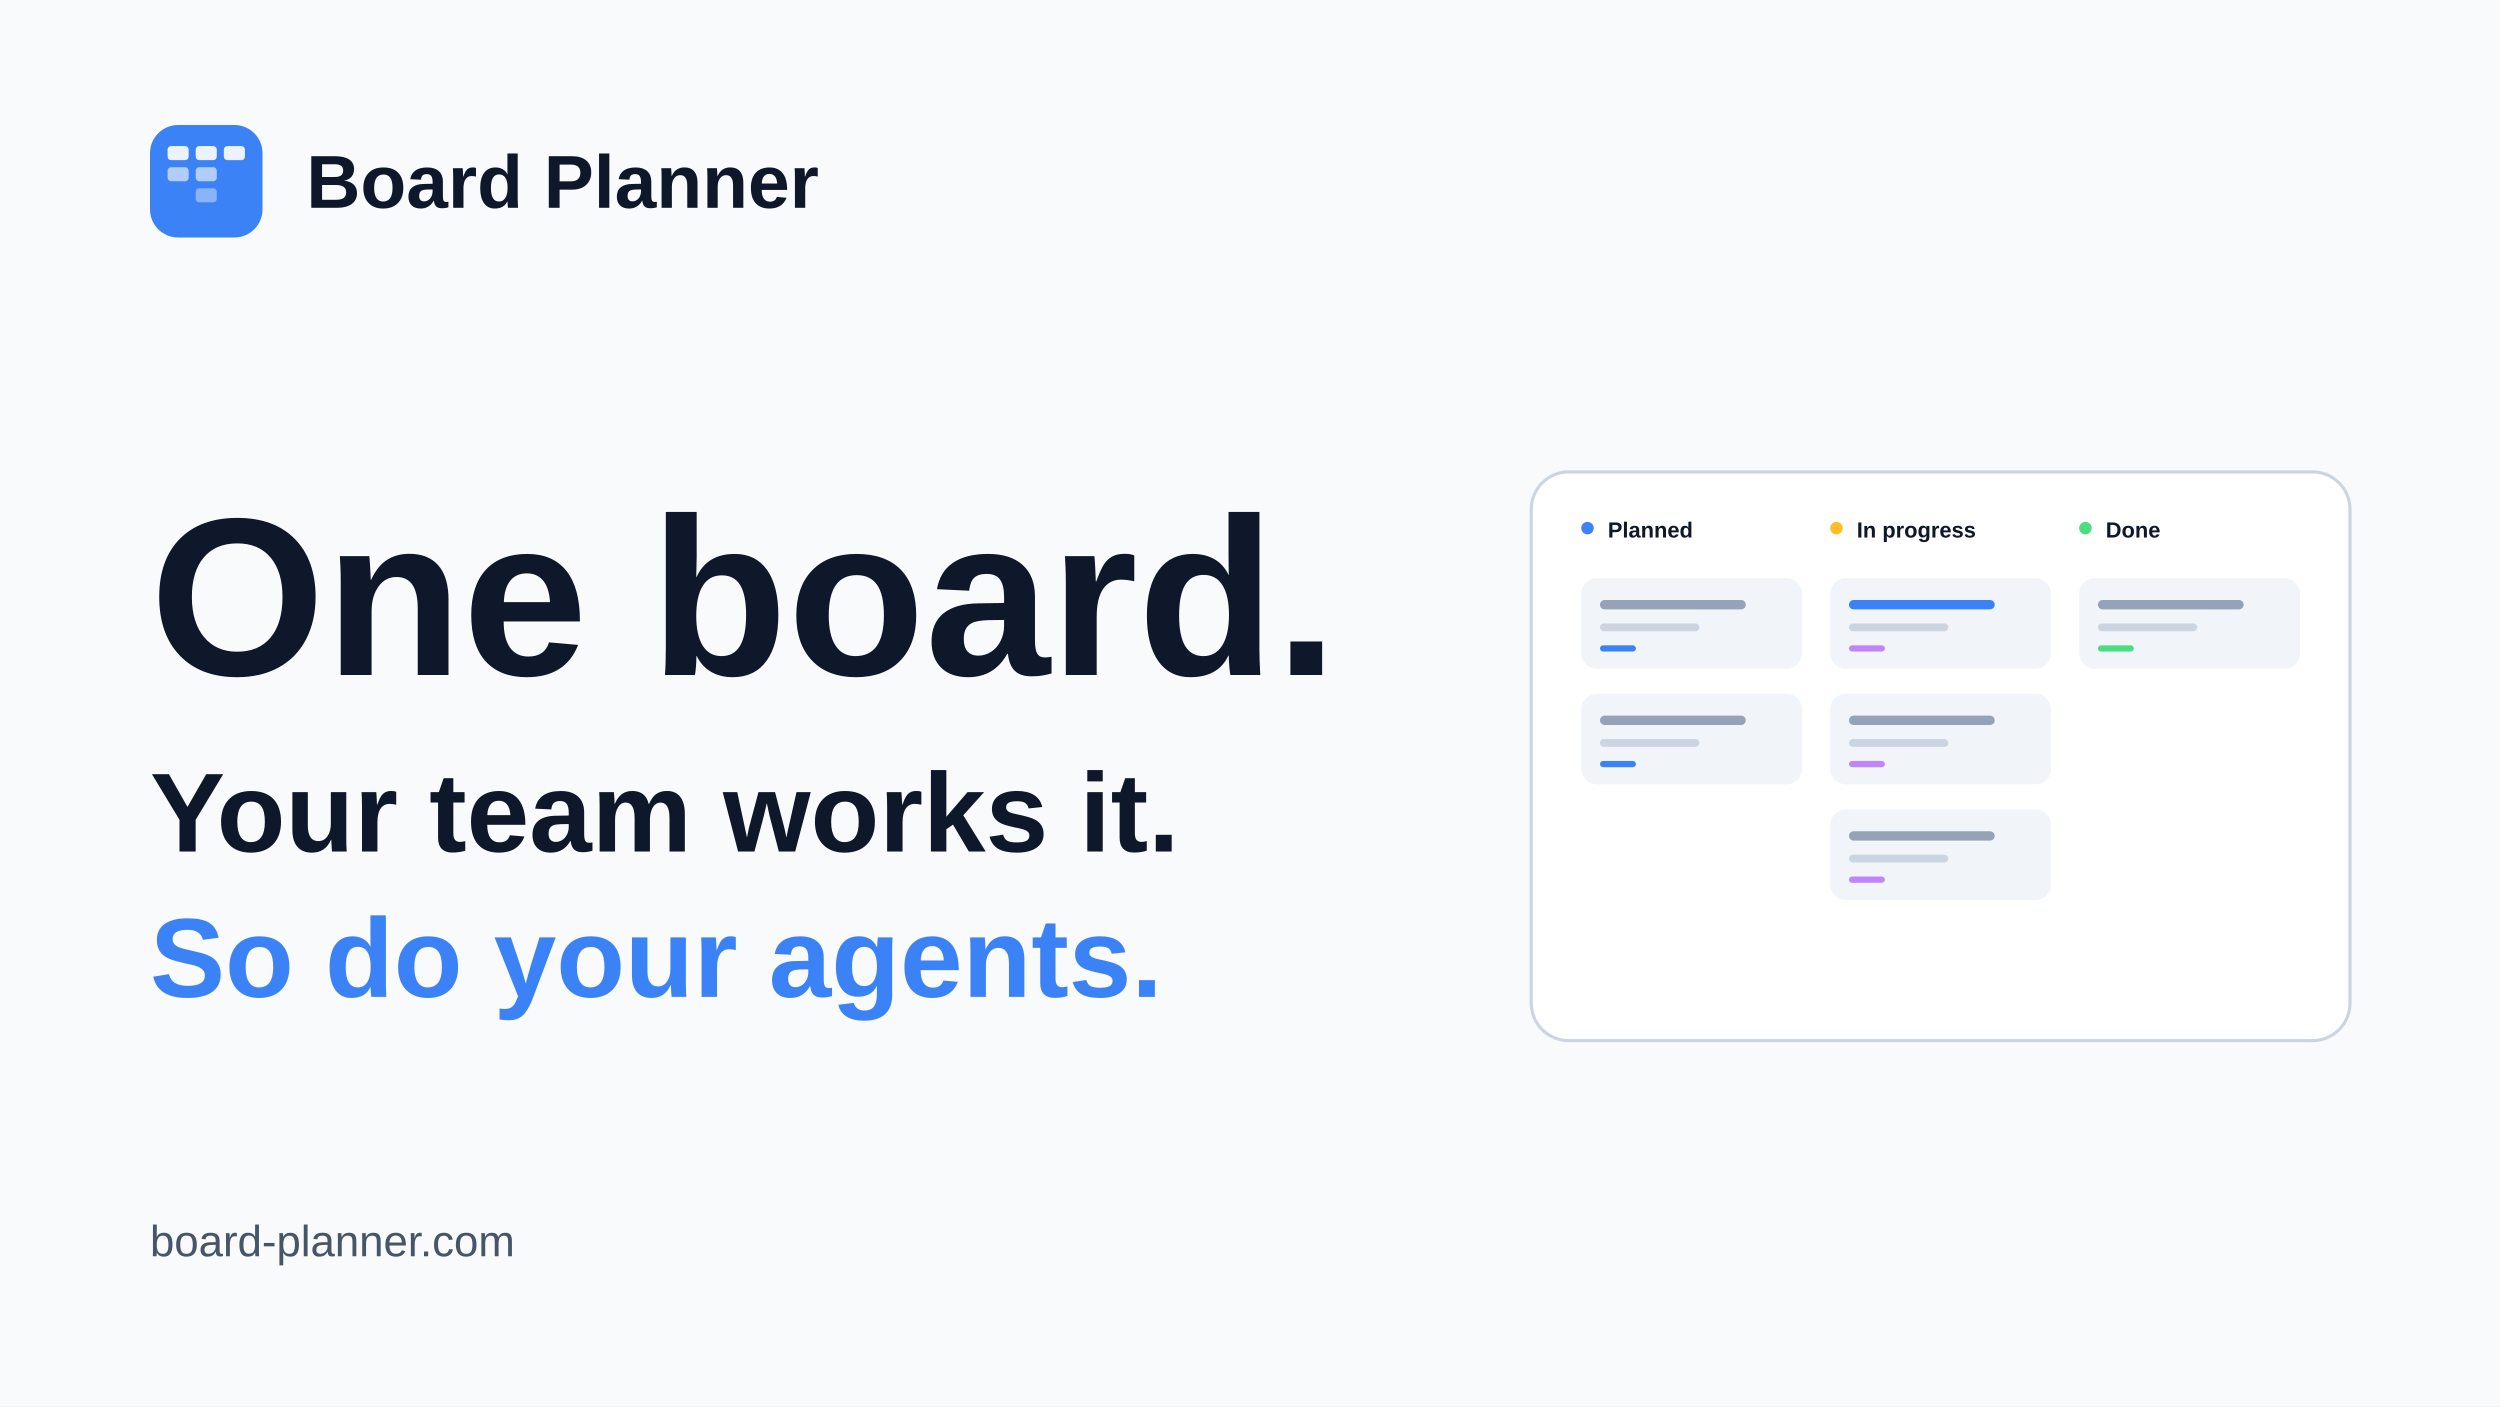
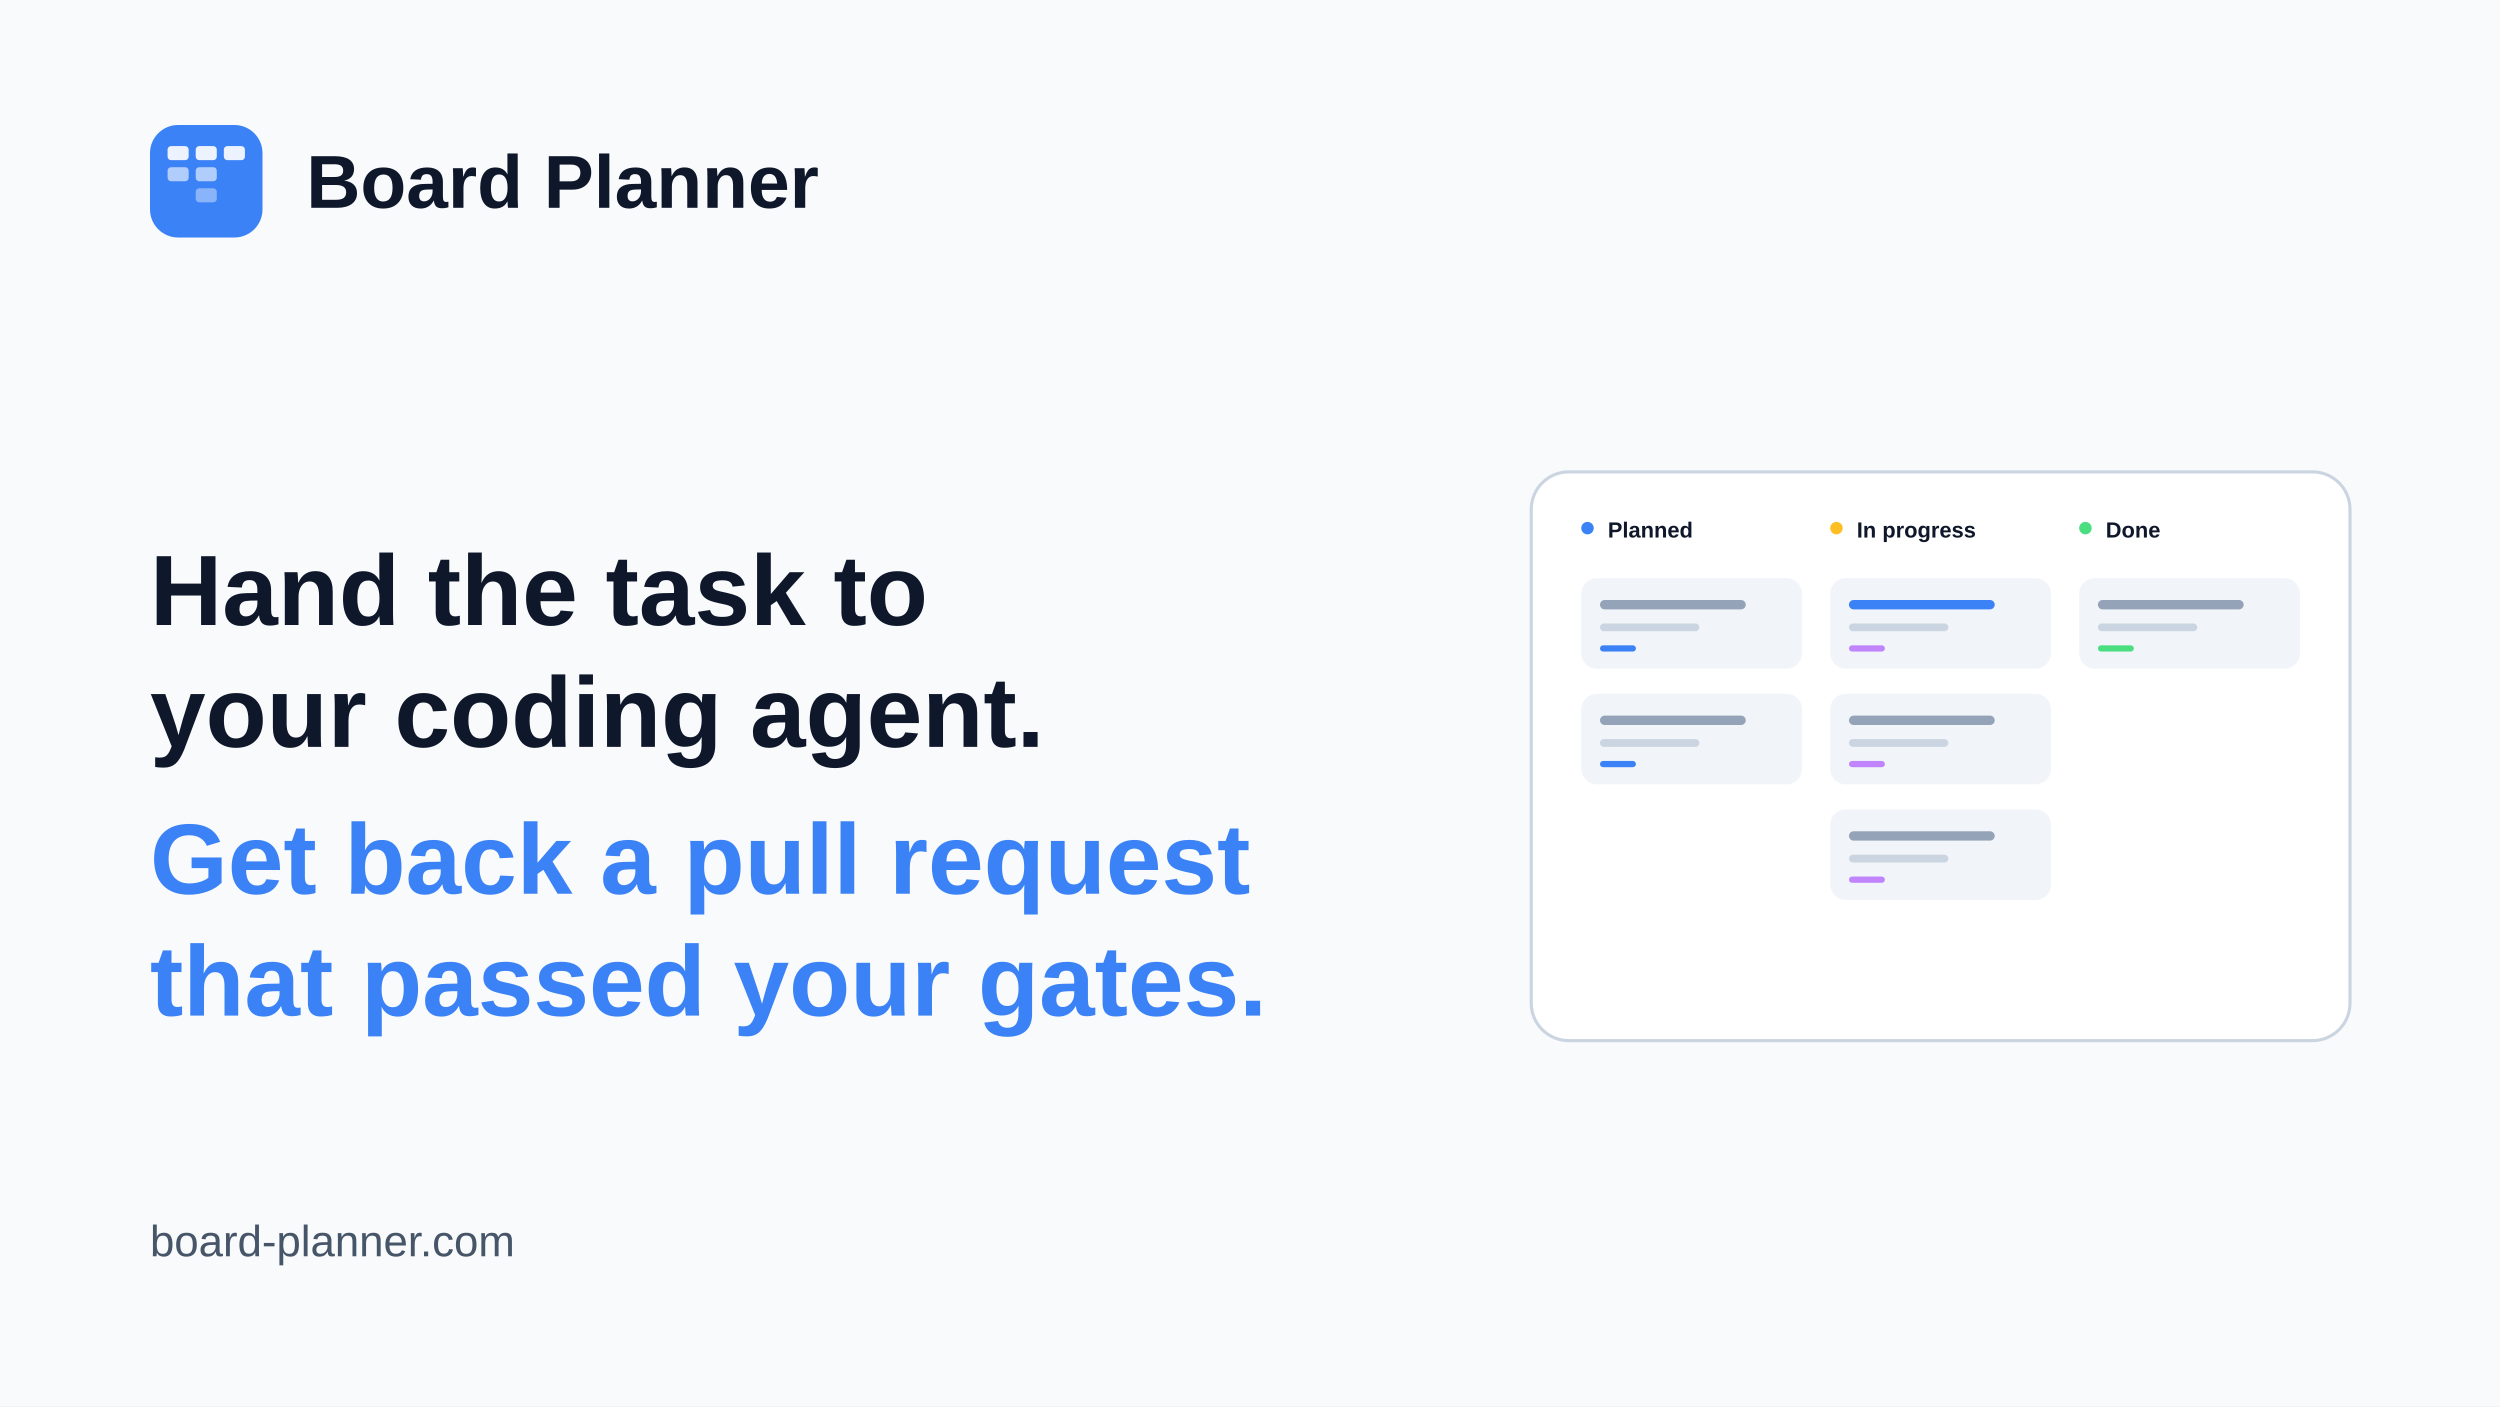
<svg xmlns="http://www.w3.org/2000/svg" width="1600" height="900" viewBox="0 0 1600 900" role="img">
  <rect x="0" y="0" width="1600" height="900" rx="0" fill="#F8FAFC" />
  <g transform="translate(96 80) scale(2.25)">
    <rect x="0" y="0" width="32" height="32" rx="8" fill="#3B82F6" />
    <rect x="5" y="6" width="6" height="4" rx="1" fill="#FFFFFF" opacity="0.9" />
    <rect x="5" y="12" width="6" height="4" rx="1" fill="#FFFFFF" opacity="0.6" />
    <rect x="13" y="6" width="6" height="4" rx="1" fill="#FFFFFF" opacity="0.9" />
    <rect x="13" y="12" width="6" height="4" rx="1" fill="#FFFFFF" opacity="0.6" />
    <rect x="13" y="18" width="6" height="4" rx="1" fill="#FFFFFF" opacity="0.4" />
    <rect x="21" y="6" width="6" height="4" rx="1" fill="#FFFFFF" opacity="0.9" />
  </g>
  <text x="196" y="133" font-family="Arial, Helvetica, sans-serif" font-size="48" font-weight="700" fill="#0F172A">Board Planner</text>
-   <text x="96" y="432" font-family="Arial, Helvetica, sans-serif" font-size="144" font-weight="700" fill="#0F172A">One board.</text>
-   <text x="96" y="545" font-family="Arial, Helvetica, sans-serif" font-size="72" font-weight="700" fill="#0F172A">Your team works it.</text>
-   <text x="96" y="638" font-family="Arial, Helvetica, sans-serif" font-size="72" font-weight="700" fill="#3B82F6">So do your agents.</text>
+   <text x="96" y="400" font-family="Arial, Helvetica, sans-serif" font-size="64" font-weight="700" fill="#0F172A">Hand the task to</text>
+   <text x="96" y="478" font-family="Arial, Helvetica, sans-serif" font-size="64" font-weight="700" fill="#0F172A">your coding agent.</text>
+   <text x="96" y="572" font-family="Arial, Helvetica, sans-serif" font-size="64" font-weight="700" fill="#3B82F6">Get back a pull request</text>
+   <text x="96" y="650" font-family="Arial, Helvetica, sans-serif" font-size="64" font-weight="700" fill="#3B82F6">that passed your gates.</text>
  <text x="96" y="804" font-family="Arial, Helvetica, sans-serif" font-size="28" font-weight="400" fill="#475569">board-planner.com</text>
  <rect x="980" y="302" width="524" height="364" rx="24" fill="#FFFFFF" stroke="#CBD5E1" stroke-width="2" />
  <rect x="1012" y="334" width="8" height="8" rx="4" fill="#3B82F6" />
  <text x="1029" y="344" font-family="Arial, Helvetica, sans-serif" font-size="14" font-weight="700" fill="#0F172A">Planned</text>
  <rect x="1012" y="370" width="141.333" height="58" rx="10" fill="#F1F5F9" />
  <rect x="1024" y="384" width="93.28" height="6" rx="3" fill="#94A3B8" />
  <rect x="1024" y="399" width="63.6" height="5" rx="2.5" fill="#CBD5E1" />
  <rect x="1024" y="413" width="23" height="4" rx="2" fill="#3B82F6" />
  <rect x="1012" y="444" width="141.333" height="58" rx="10" fill="#F1F5F9" />
  <rect x="1024" y="458" width="93.28" height="6" rx="3" fill="#94A3B8" />
  <rect x="1024" y="473" width="63.6" height="5" rx="2.5" fill="#CBD5E1" />
  <rect x="1024" y="487" width="23" height="4" rx="2" fill="#3B82F6" />
  <rect x="1171.333" y="334" width="8" height="8" rx="4" fill="#FBBF24" />
  <text x="1188.333" y="344" font-family="Arial, Helvetica, sans-serif" font-size="14" font-weight="700" fill="#0F172A">In progress</text>
  <rect x="1171.333" y="370" width="141.333" height="58" rx="10" fill="#F1F5F9" />
  <rect x="1183.333" y="384" width="93.28" height="6" rx="3" fill="#3B82F6" />
  <rect x="1183.333" y="399" width="63.6" height="5" rx="2.5" fill="#CBD5E1" />
  <rect x="1183.333" y="413" width="23" height="4" rx="2" fill="#C084FC" />
  <rect x="1171.333" y="444" width="141.333" height="58" rx="10" fill="#F1F5F9" />
  <rect x="1183.333" y="458" width="93.28" height="6" rx="3" fill="#94A3B8" />
  <rect x="1183.333" y="473" width="63.6" height="5" rx="2.5" fill="#CBD5E1" />
  <rect x="1183.333" y="487" width="23" height="4" rx="2" fill="#C084FC" />
  <rect x="1171.333" y="518" width="141.333" height="58" rx="10" fill="#F1F5F9" />
  <rect x="1183.333" y="532" width="93.28" height="6" rx="3" fill="#94A3B8" />
  <rect x="1183.333" y="547" width="63.6" height="5" rx="2.5" fill="#CBD5E1" />
  <rect x="1183.333" y="561" width="23" height="4" rx="2" fill="#C084FC" />
  <rect x="1330.667" y="334" width="8" height="8" rx="4" fill="#4ADE80" />
  <text x="1347.667" y="344" font-family="Arial, Helvetica, sans-serif" font-size="14" font-weight="700" fill="#0F172A">Done</text>
  <rect x="1330.667" y="370" width="141.333" height="58" rx="10" fill="#F1F5F9" />
  <rect x="1342.667" y="384" width="93.28" height="6" rx="3" fill="#94A3B8" />
  <rect x="1342.667" y="399" width="63.6" height="5" rx="2.5" fill="#CBD5E1" />
  <rect x="1342.667" y="413" width="23" height="4" rx="2" fill="#4ADE80" />
</svg>
